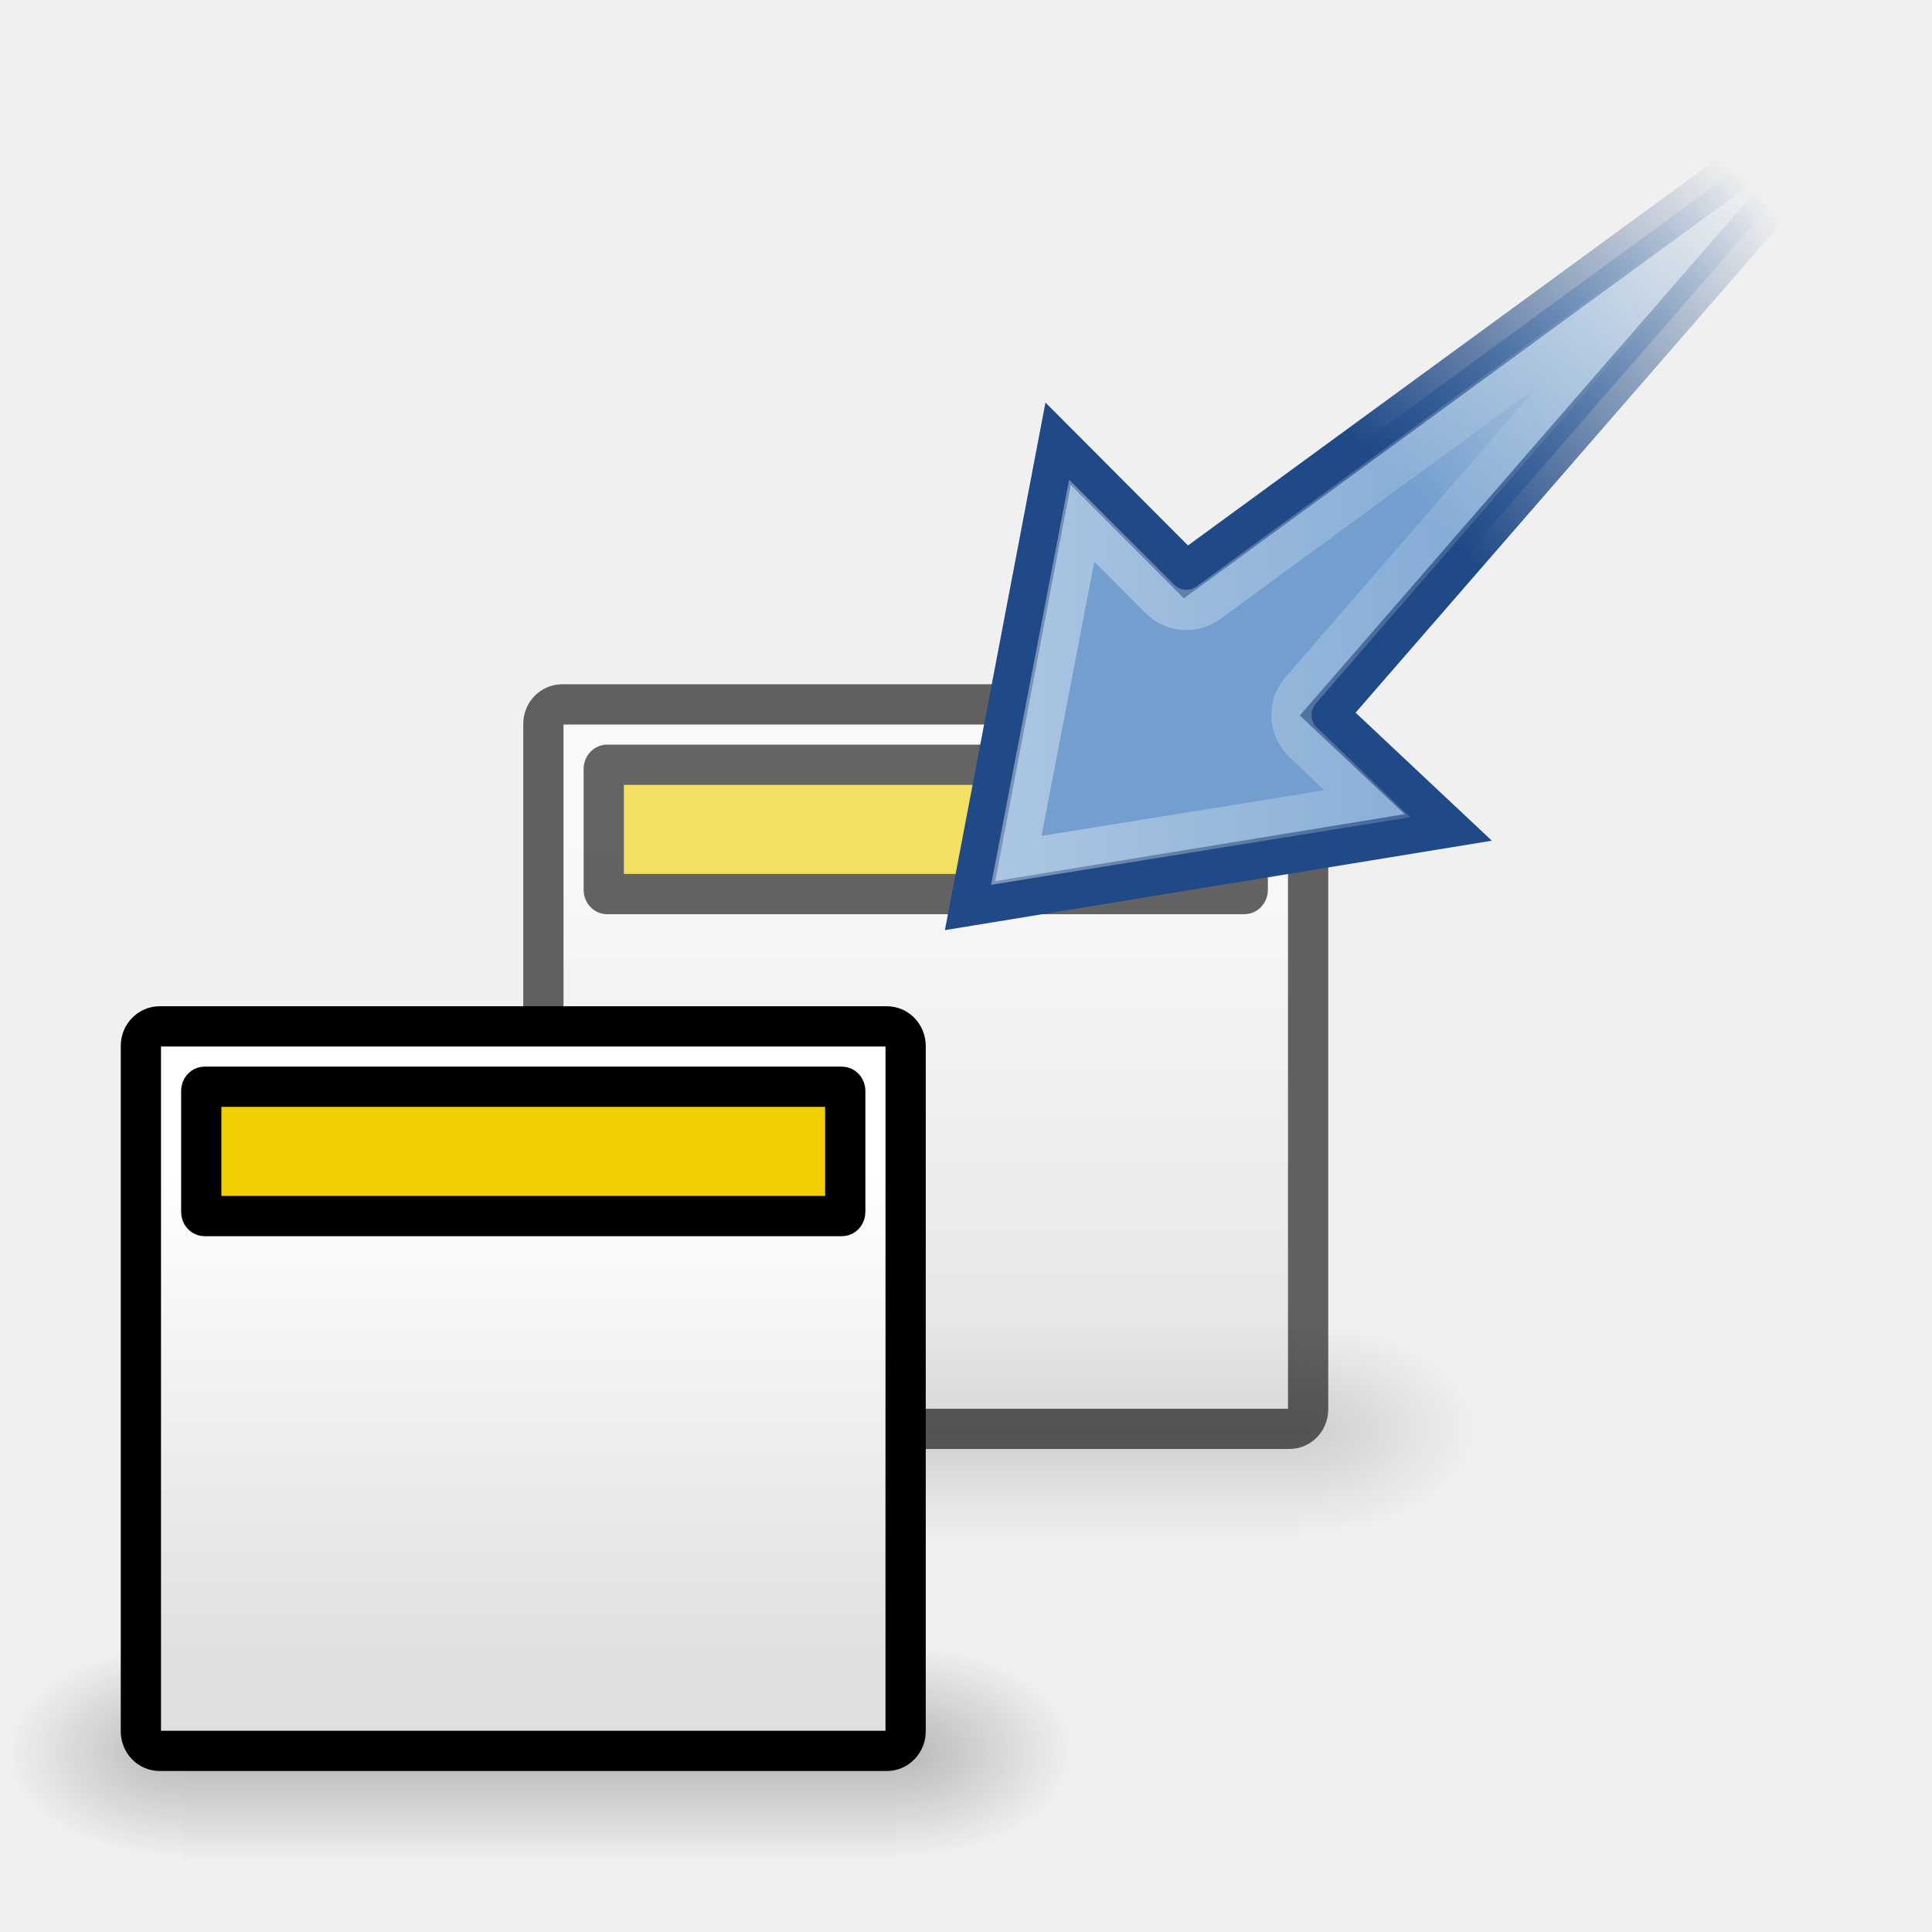
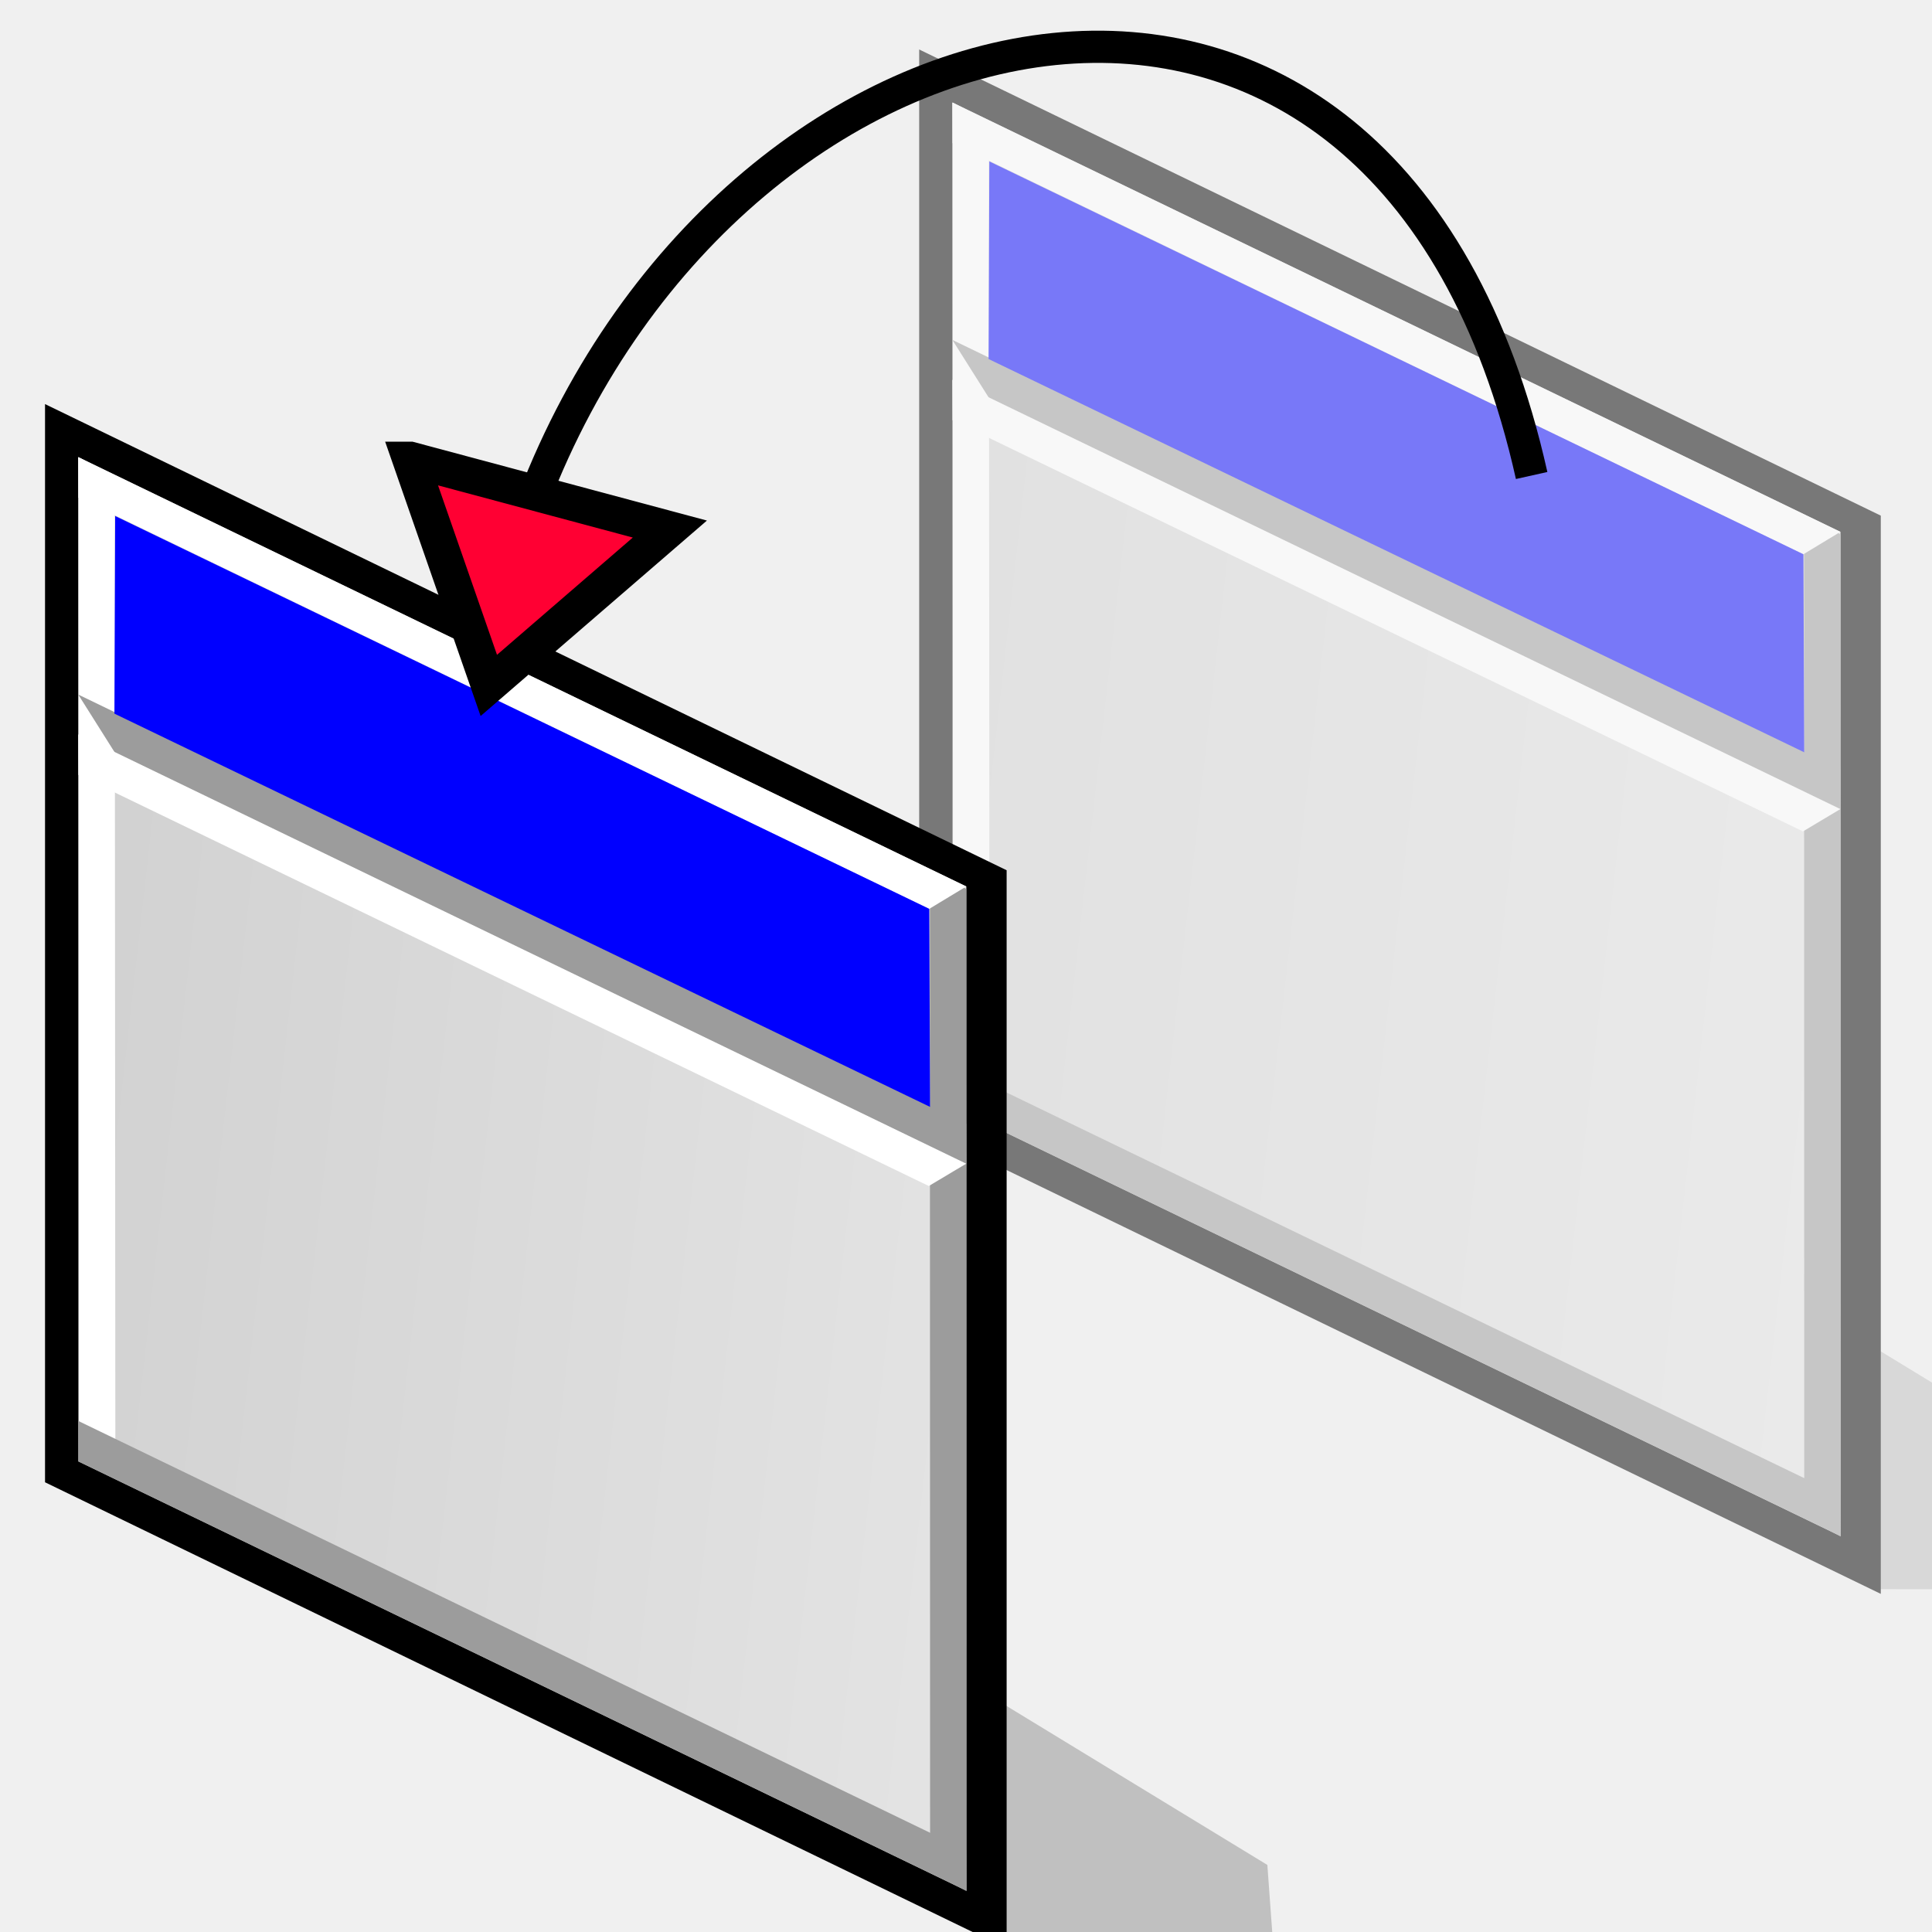
- <svg xmlns="http://www.w3.org/2000/svg" xmlns:xlink="http://www.w3.org/1999/xlink" version="1.0" x="0" y="0" width="48" height="48" id="svg11300">
-   <defs id="defs3">
+ <svg xmlns="http://www.w3.org/2000/svg" xmlns:xlink="http://www.w3.org/1999/xlink" width="48pt" height="48pt" viewBox="0 0 49.067 49.716" overflow="visible" enable-background="new 0 0 49.067 49.716" xml:space="preserve" id="svg153" version="1.1">
+   <defs id="defs220">
+     <linearGradient xlink:href="#XMLID_1_" id="linearGradient2911" gradientUnits="userSpaceOnUse" gradientTransform="matrix(1,0,0,-1,235.1665,407.0703)" x1="-190.532" y1="380.067" x2="-234.213" y2="384.984" />
+     <linearGradient xlink:href="#XMLID_2_" id="linearGradient2913" gradientUnits="userSpaceOnUse" gradientTransform="matrix(1,0,0,-1,235.1665,407.0703)" x1="-217.321" y1="382.522" x2="-214.998" y2="386.095" />
+     <linearGradient xlink:href="#XMLID_3_" id="linearGradient2915" gradientUnits="userSpaceOnUse" gradientTransform="matrix(1,0,0,-1,235.1665,407.0703)" x1="-231.922" y1="364.782" x2="-227.659" y2="373.124" />
+     <linearGradient id="XMLID_1_" gradientUnits="userSpaceOnUse" x1="-190.532" y1="380.067" x2="-234.213" y2="384.984" gradientTransform="matrix(1,0,0,-1,235.1665,407.0703)">
+       <stop offset="0" style="stop-color:#E6E6E6" id="stop159" />
+       <stop offset="1" style="stop-color:#CCCCCC" id="stop160" />
+     </linearGradient>
+     <linearGradient id="XMLID_2_" gradientUnits="userSpaceOnUse" x1="-217.321" y1="382.522" x2="-214.998" y2="386.095" gradientTransform="matrix(1,0,0,-1,235.1665,407.0703)">
+       <stop offset="0" style="stop-color:#E6E6E6" id="stop187" />
+       <stop offset="0.267" style="stop-color:#ECC8C8" id="stop188" />
+       <stop offset="0.848" style="stop-color:#FB7B7A" id="stop189" />
+       <stop offset="1" style="stop-color:#FF6665" id="stop190" />
+     </linearGradient>
+     <linearGradient xlink:href="#XMLID_2_" id="linearGradient2939" gradientUnits="userSpaceOnUse" gradientTransform="matrix(1,0,0,-1,235.1665,407.0703)" x1="-217.321" y1="382.522" x2="-214.998" y2="386.095" />
+     <linearGradient xlink:href="#XMLID_1_" id="linearGradient2963" gradientUnits="userSpaceOnUse" gradientTransform="matrix(1,0,0,-1,235.1665,407.0703)" x1="-190.532" y1="380.067" x2="-234.213" y2="384.984" />
+     <linearGradient id="linearGradient5048">
+       <stop id="stop5050" offset="0" style="stop-color:black;stop-opacity:0;" />
+       <stop style="stop-color:black;stop-opacity:1;" offset="0.5" id="stop5056" />
+       <stop id="stop5052" offset="1" style="stop-color:black;stop-opacity:0;" />
+     </linearGradient>
+     <linearGradient id="linearGradient4816">
+       <stop id="stop4818" offset="0" style="stop-color:#204a87;stop-opacity:1" />
+       <stop id="stop4820" offset="1" style="stop-color:#204a87;stop-opacity:0" />
+     </linearGradient>
+     <linearGradient id="linearGradient3832">
+       <stop id="stop3834" offset="0" style="stop-color:#ffffff;stop-opacity:1" />
+       <stop id="stop3836" offset="1" style="stop-color:#e0e0e0;stop-opacity:1" />
+     </linearGradient>
+     <linearGradient xlink:href="#XMLID_1_" id="linearGradient8216" gradientUnits="userSpaceOnUse" gradientTransform="matrix(1,0,0,-1,235.1665,407.0703)" x1="-190.532" y1="380.067" x2="-234.213" y2="384.984" />
+     <marker style="overflow:visible" id="marker9470" refX="0.0" refY="0.0" orient="auto">
+       <path transform="scale(0.8) translate(12.5,0)" style="fill-rule:evenodd;stroke:#000000;stroke-width:1pt;stroke-opacity:1;fill:#e0e0e0;fill-opacity:1" d="M 0.0,0.0 L 5.0,-5.0 L -12.5,0.0 L 5.0,5.0 L 0.0,0.0 z " id="path9472" />
+     </marker>
+     <marker style="overflow:visible" id="Arrow1Lstart" refX="0.0" refY="0.0" orient="auto">
+       <path transform="scale(0.8) translate(12.5,0)" style="fill-rule:evenodd;stroke:#000000;stroke-width:1pt;stroke-opacity:1;fill:#e0e0e0;fill-opacity:1" d="M 0.0,0.0 L 5.0,-5.0 L -12.5,0.0 L 5.0,5.0 L 0.0,0.0 z " id="path9200" />
+     </marker>
    <linearGradient id="linearGradient2905">
-       <stop style="stop-color:#729fcf;stop-opacity:1;" offset="0" id="stop2907" />
-       <stop style="stop-color:#729fcf;stop-opacity:0;" offset="1" id="stop2909" />
-     </linearGradient>
-     <linearGradient id="linearGradient2897">
-       <stop style="stop-color:#204a87;stop-opacity:1;" offset="0" id="stop2899" />
-       <stop style="stop-color:#204a87;stop-opacity:0;" offset="1" id="stop2901" />
+       <stop id="stop2907" offset="0" style="stop-color:#729fcf;stop-opacity:1;" />
+       <stop id="stop2909" offset="1" style="stop-color:#729fcf;stop-opacity:0;" />
    </linearGradient>
    <linearGradient id="linearGradient2889">
-       <stop style="stop-color:white;stop-opacity:1;" offset="0" id="stop2891" />
-       <stop style="stop-color:white;stop-opacity:0;" offset="1" id="stop2893" />
+       <stop id="stop2891" offset="0" style="stop-color:white;stop-opacity:1;" />
+       <stop id="stop2893" offset="1" style="stop-color:white;stop-opacity:0;" />
    </linearGradient>
-     <radialGradient xlink:href="#linearGradient5060" id="radialGradient5031" gradientUnits="userSpaceOnUse" gradientTransform="matrix(-2.774389,0,0,1.969706,112.7623,-872.8854)" cx="605.714" cy="486.648" fx="605.714" fy="486.648" r="117.143" />
+     <radialGradient r="117.143" fy="486.648" fx="605.714" cy="486.648" cx="605.714" gradientTransform="matrix(-2.774389,0,0,1.969706,112.7623,-872.8854)" gradientUnits="userSpaceOnUse" id="radialGradient5031" xlink:href="#linearGradient5060" />
    <linearGradient id="linearGradient5060">
-       <stop style="stop-color:black;stop-opacity:1;" offset="0" id="stop5062" />
-       <stop style="stop-color:black;stop-opacity:0;" offset="1" id="stop5064" />
+       <stop id="stop5062" offset="0" style="stop-color:black;stop-opacity:1;" />
+       <stop id="stop5064" offset="1" style="stop-color:black;stop-opacity:0;" />
    </linearGradient>
-     <radialGradient xlink:href="#linearGradient5060" id="radialGradient5029" gradientUnits="userSpaceOnUse" gradientTransform="matrix(2.774389,0,0,1.969706,-1891.633,-872.8854)" cx="605.714" cy="486.648" fx="605.714" fy="486.648" r="117.143" />
-     <linearGradient id="linearGradient5048">
-       <stop style="stop-color:black;stop-opacity:0;" offset="0" id="stop5050" />
-       <stop id="stop5056" offset="0.5" style="stop-color:black;stop-opacity:1;" />
-       <stop style="stop-color:black;stop-opacity:0;" offset="1" id="stop5052" />
-     </linearGradient>
-     <linearGradient xlink:href="#linearGradient5048" id="linearGradient5027" gradientUnits="userSpaceOnUse" gradientTransform="matrix(2.774389,0,0,1.969706,-1892.179,-872.8854)" x1="302.857" y1="366.648" x2="302.857" y2="609.505" />
-     <linearGradient id="linearGradient4816">
-       <stop style="stop-color:#204a87;stop-opacity:1" offset="0" id="stop4818" />
-       <stop style="stop-color:#204a87;stop-opacity:0" offset="1" id="stop4820" />
-     </linearGradient>
-     <linearGradient id="linearGradient3832">
-       <stop style="stop-color:#ffffff;stop-opacity:1" offset="0" id="stop3834" />
-       <stop style="stop-color:#e0e0e0;stop-opacity:1" offset="1" id="stop3836" />
-     </linearGradient>
-     <linearGradient xlink:href="#linearGradient3832" id="linearGradient2267" gradientUnits="userSpaceOnUse" gradientTransform="matrix(1.181102,0,0,1.133215,-2.996059,16.44342)" x1="17.881" y1="11.073" x2="17.881" y2="21.768" />
-     <linearGradient xlink:href="#linearGradient5048" id="linearGradient1983" gradientUnits="userSpaceOnUse" gradientTransform="matrix(2.774389,0,0,1.969706,-1892.179,-872.8854)" x1="302.857" y1="366.648" x2="302.857" y2="609.505" />
-     <radialGradient xlink:href="#linearGradient5060" id="radialGradient1985" gradientUnits="userSpaceOnUse" gradientTransform="matrix(2.774389,0,0,1.969706,-1891.633,-872.8854)" cx="605.714" cy="486.648" fx="605.714" fy="486.648" r="117.143" />
-     <radialGradient xlink:href="#linearGradient5060" id="radialGradient1987" gradientUnits="userSpaceOnUse" gradientTransform="matrix(-2.774389,0,0,1.969706,112.7623,-872.8854)" cx="605.714" cy="486.648" fx="605.714" fy="486.648" r="117.143" />
-     <linearGradient xlink:href="#linearGradient3832" id="linearGradient1989" gradientUnits="userSpaceOnUse" gradientTransform="matrix(1.181102,0,0,1.133215,7.003941,8.44342)" x1="17.881" y1="11.073" x2="17.881" y2="21.768" />
-     <linearGradient xlink:href="#linearGradient4816" id="linearGradient1991" gradientUnits="userSpaceOnUse" gradientTransform="matrix(1.116479,0,0,1.28466,8.186833,8.33649)" x1="13.051" y1="11.354" x2="13.051" y2="5.617" />
-     <linearGradient xlink:href="#linearGradient2889" id="linearGradient2895" x1="24.75" y1="13.984" x2="41.969" y2="13.984" gradientUnits="userSpaceOnUse" />
-     <linearGradient xlink:href="#linearGradient2897" id="linearGradient2903" x1="35.101" y1="12.376" x2="43.349" y2="4.438" gradientUnits="userSpaceOnUse" />
-     <linearGradient xlink:href="#linearGradient2905" id="linearGradient2911" x1="35.101" y1="12.376" x2="43.349" y2="4.438" gradientUnits="userSpaceOnUse" />
-     <linearGradient xlink:href="#linearGradient3832" id="linearGradient3641" gradientUnits="userSpaceOnUse" gradientTransform="matrix(1.181102,0,0,1.133215,7.003941,8.44342)" x1="17.881" y1="11.073" x2="17.881" y2="21.768" />
+     <radialGradient r="117.143" fy="486.648" fx="605.714" cy="486.648" cx="605.714" gradientTransform="matrix(2.774389,0,0,1.969706,-1891.633,-872.8854)" gradientUnits="userSpaceOnUse" id="radialGradient5029" xlink:href="#linearGradient5060" />
+     <linearGradient y2="609.505" x2="302.857" y1="366.648" x1="302.857" gradientTransform="matrix(2.774389,0,0,1.969706,-1892.179,-872.8854)" gradientUnits="userSpaceOnUse" id="linearGradient5027" xlink:href="#linearGradient5048" />
+     <linearGradient y2="21.768" x2="17.881" y1="11.073" x1="17.881" gradientTransform="matrix(1.181102,0,0,1.133215,-2.996059,16.44342)" gradientUnits="userSpaceOnUse" id="linearGradient2267" xlink:href="#linearGradient3832" />
+     <linearGradient y2="609.505" x2="302.857" y1="366.648" x1="302.857" gradientTransform="matrix(2.774389,0,0,1.969706,-1892.179,-872.8854)" gradientUnits="userSpaceOnUse" id="linearGradient1983" xlink:href="#linearGradient5048" />
+     <radialGradient r="117.143" fy="486.648" fx="605.714" cy="486.648" cx="605.714" gradientTransform="matrix(2.774389,0,0,1.969706,-1891.633,-872.8854)" gradientUnits="userSpaceOnUse" id="radialGradient1985" xlink:href="#linearGradient5060" />
+     <radialGradient r="117.143" fy="486.648" fx="605.714" cy="486.648" cx="605.714" gradientTransform="matrix(-2.774389,0,0,1.969706,112.7623,-872.8854)" gradientUnits="userSpaceOnUse" id="radialGradient1987" xlink:href="#linearGradient5060" />
+     <linearGradient y2="21.768" x2="17.881" y1="11.073" x1="17.881" gradientTransform="matrix(1.181102,0,0,1.133215,7.003941,8.44342)" gradientUnits="userSpaceOnUse" id="linearGradient1989" xlink:href="#linearGradient3832" />
+     <linearGradient y2="5.617" x2="13.051" y1="11.354" x1="13.051" gradientTransform="matrix(1.116479,0,0,1.28466,8.186833,8.33649)" gradientUnits="userSpaceOnUse" id="linearGradient1991" xlink:href="#linearGradient4816" />
+     <linearGradient gradientUnits="userSpaceOnUse" y2="13.984" x2="41.969" y1="13.984" x1="24.75" id="linearGradient2895" xlink:href="#linearGradient2889" />
+     <linearGradient gradientTransform="matrix(-0.6522778,0.75798,-0.75798,-0.6522778,70.96447,-1.234695)" gradientUnits="userSpaceOnUse" y2="4.438" x2="43.349" y1="12.376" x1="35.101" id="linearGradient2903" xlink:href="#linearGradient4816" />
+     <linearGradient gradientTransform="matrix(-0.6522778,0.75798,-0.75798,-0.6522778,70.96447,-1.234695)" gradientUnits="userSpaceOnUse" y2="4.438" x2="43.349" y1="12.376" x1="35.101" id="linearGradient2911-1" xlink:href="#linearGradient2905" />
+     <linearGradient y2="21.768" x2="17.881" y1="11.073" x1="17.881" gradientTransform="matrix(1.181102,0,0,1.133215,7.003941,8.44342)" gradientUnits="userSpaceOnUse" id="linearGradient3641" xlink:href="#linearGradient3832" />
+     <linearGradient y2="609.505" x2="302.857" y1="366.648" x1="302.857" gradientTransform="matrix(2.774389,0,0,1.969706,-1892.179,-872.8854)" gradientUnits="userSpaceOnUse" id="linearGradient3742" xlink:href="#linearGradient5048" />
+     <radialGradient r="117.143" fy="486.648" fx="605.714" cy="486.648" cx="605.714" gradientTransform="matrix(2.774389,0,0,1.969706,-1891.633,-872.8854)" gradientUnits="userSpaceOnUse" id="radialGradient3744" xlink:href="#linearGradient5060" />
+     <radialGradient r="117.143" fy="486.648" fx="605.714" cy="486.648" cx="605.714" gradientTransform="matrix(-2.774389,0,0,1.969706,112.7623,-872.8854)" gradientUnits="userSpaceOnUse" id="radialGradient3746" xlink:href="#linearGradient5060" />
+     <linearGradient y2="21.768" x2="17.881" y1="11.073" x1="17.881" gradientTransform="matrix(1.181102,0,0,1.133215,-2.996059,16.44342)" gradientUnits="userSpaceOnUse" id="linearGradient3748" xlink:href="#linearGradient3832" />
+     <linearGradient y2="609.505" x2="302.857" y1="366.648" x1="302.857" gradientTransform="matrix(2.774389,0,0,1.969706,-1892.179,-872.8854)" gradientUnits="userSpaceOnUse" id="linearGradient2878" xlink:href="#linearGradient5048" />
+     <radialGradient r="117.143" fy="486.648" fx="605.714" cy="486.648" cx="605.714" gradientTransform="matrix(2.774389,0,0,1.969706,-1891.633,-872.8854)" gradientUnits="userSpaceOnUse" id="radialGradient2880" xlink:href="#linearGradient5060" />
+     <radialGradient r="117.143" fy="486.648" fx="605.714" cy="486.648" cx="605.714" gradientTransform="matrix(-2.774389,0,0,1.969706,112.7623,-872.8854)" gradientUnits="userSpaceOnUse" id="radialGradient2882" xlink:href="#linearGradient5060" />
+     <linearGradient y2="21.768" x2="17.881" y1="11.073" x1="17.881" gradientTransform="matrix(1.181102,0,0,1.133215,-2.996059,16.44342)" gradientUnits="userSpaceOnUse" id="linearGradient2884" xlink:href="#linearGradient3832" />
+     <linearGradient y2="21.768" x2="17.881" y1="11.073" x1="17.881" gradientTransform="matrix(1.429798,0,0,1.371828,4.590421,9.721204)" gradientUnits="userSpaceOnUse" id="linearGradient3818" xlink:href="#linearGradient3832" />
+     <linearGradient y2="609.505" x2="302.857" y1="366.648" x1="302.857" gradientTransform="matrix(2.774389,0,0,1.969706,-1892.179,-872.8854)" gradientUnits="userSpaceOnUse" id="linearGradient3824" xlink:href="#linearGradient5048" />
+     <radialGradient r="117.143" fy="486.648" fx="605.714" cy="486.648" cx="605.714" gradientTransform="matrix(2.774389,0,0,1.969706,-1891.633,-872.8854)" gradientUnits="userSpaceOnUse" id="radialGradient3826" xlink:href="#linearGradient5060" />
+     <radialGradient r="117.143" fy="486.648" fx="605.714" cy="486.648" cx="605.714" gradientTransform="matrix(-2.774389,0,0,1.969706,112.7623,-872.8854)" gradientUnits="userSpaceOnUse" id="radialGradient3828" xlink:href="#linearGradient5060" />
  </defs>
-   <g transform="matrix(0.0132174,0,0,0.01145603,35.17455,34.53806)" id="g1969" style="opacity:0.352;display:inline">
-     <rect style="opacity:0.402;color:#000000;fill:url(#linearGradient1983);fill-opacity:1;fill-rule:nonzero;stroke:none;stroke-width:1;marker:none;visibility:visible;display:inline;overflow:visible" id="rect1971" width="1339.633" height="478.357" x="-1559.252" y="-150.697" />
-     <path style="opacity:0.402;color:#000000;fill:url(#radialGradient1985);fill-opacity:1;fill-rule:nonzero;stroke:none;stroke-width:1;marker:none;visibility:visible;display:inline;overflow:visible" d="m -219.619,-150.68 c 0,0 0,478.331 0,478.331 142.874,0.9 345.4,-107.17 345.4,-239.196 0,-132.027 -159.437,-239.135 -345.4,-239.135 z" id="path1973" />
-     <path id="path1975" d="m -1559.252,-150.68 c 0,0 0,478.331 0,478.331 -142.874,0.9 -345.4,-107.17 -345.4,-239.196 0,-132.027 159.437,-239.135 345.4,-239.135 z" style="opacity:0.402;color:#000000;fill:url(#radialGradient1987);fill-opacity:1;fill-rule:nonzero;stroke:none;stroke-width:1;marker:none;visibility:visible;display:inline;overflow:visible" />
+   <g transform="matrix(0.7993799,0,0,0.7993799,15.70678,1.27328)" id="g8192" style="opacity:0.5">
+     <path d="m 9.535,1.708 0,33 30.955,15.008 0,-34.71 L 9.535,0 l 0,1.708 z" id="path8194" style="stroke:none" />
+     <path d="m 39.193,47.856 -28.585,-13.819 0,-32.329 28.585,13.82 0,32.328 z" id="path8196" style="fill:url(#linearGradient8216);stroke:none" />
+     <path d="m 38.02,14.991 0.006,32.257 1.172,0.618 -0.008,-32.257 -1.17,-0.618 z" id="path8198" style="fill:#9c9c9c;stroke:none" />
+     <path d="M 10.609,3.013 37.994,16.252 39.189,15.529 10.604,1.709 10.609,3.013 Z" id="path8200" style="fill:#ffffff;stroke:none" />
+     <path d="m 10.608,1.708 0.019,31.751 1.172,0.618 -0.021,-31.75 -1.17,-0.619 z" id="path8202" style="fill:#ffffff;stroke:none" />
+     <path d="M 11.783,11.22 39.195,24.472 39.189,23.168 10.604,9.35 l 1.179,1.87 z" id="path8204" style="fill:#9c9c9c;stroke:none" />
+     <path d="m 10.609,34.037 28.586,13.819 -0.006,-1.303 -28.585,-13.82 0.005,1.304 z" id="path8206" style="fill:#9c9c9c;stroke:none" />
+     <path d="m 48.883,47.026 -8.62,-5.254 0.002,7.793 8.803,0.008 -0.185,-2.547 z" id="path8208" style="opacity:0.2;stroke:none" />
+     <path d="m 10.609,11.937 27.376,13.234 1.204,-0.719 -28.585,-13.819 0.005,1.304 z" id="path8210" style="fill:#ffffff;stroke:none" />
+     <g style="stroke:#000000" id="g8212">
+       <path d="M 11.793,3.603 11.769,9.965 38.025,22.624 38,16.249 Z" id="path8214" style="fill:#0000ff;fill-opacity:1;stroke:none" />
+     </g>
  </g>
-   <rect id="rect1977" style="opacity:0.6;color:#000000;fill:url(#linearGradient3641);fill-opacity:1;fill-rule:evenodd;stroke:#000000;stroke-width:1;stroke-linecap:butt;stroke-linejoin:miter;stroke-miterlimit:4;stroke-opacity:1;stroke-dasharray:none;stroke-dashoffset:0;marker:none;visibility:visible;display:inline;overflow:visible" y="17.5" x="13.5" ry="0.486" rx="0.467" height="18" width="19" />
-   <rect id="rect1979" style="opacity:0.6;color:#000000;fill:#f0d000;fill-opacity:1;fill-rule:evenodd;stroke:#000000;stroke-width:1;marker:none;visibility:visible;display:inline;overflow:visible;stroke-opacity:1" y="19" x="15" ry="0.102" rx="0.085" height="3.213" width="16" />
-   <g style="opacity:0.587;display:inline" id="g5022" transform="matrix(1.32174e-2,0,0,1.145603e-2,25.17455,42.53806)">
-     <rect y="-150.697" x="-1559.252" height="478.357" width="1339.633" id="rect4173" style="opacity:0.402;color:black;fill:url(#linearGradient5027);fill-opacity:1;fill-rule:nonzero;stroke:none;stroke-width:1;stroke-linecap:round;stroke-linejoin:miter;marker:none;marker-start:none;marker-mid:none;marker-end:none;stroke-miterlimit:4;stroke-dasharray:none;stroke-dashoffset:0;stroke-opacity:1;visibility:visible;display:inline;overflow:visible" />
-     <path id="path5058" d="M -219.619,-150.68 C -219.619,-150.68 -219.619,327.65 -219.619,327.65 C -76.745,328.551 125.781,220.481 125.781,88.454 C 125.781,-43.572 -33.655,-150.68 -219.619,-150.68 z " style="opacity:0.402;color:black;fill:url(#radialGradient5029);fill-opacity:1;fill-rule:nonzero;stroke:none;stroke-width:1;stroke-linecap:round;stroke-linejoin:miter;marker:none;marker-start:none;marker-mid:none;marker-end:none;stroke-miterlimit:4;stroke-dasharray:none;stroke-dashoffset:0;stroke-opacity:1;visibility:visible;display:inline;overflow:visible" />
-     <path style="opacity:0.402;color:black;fill:url(#radialGradient5031);fill-opacity:1;fill-rule:nonzero;stroke:none;stroke-width:1;stroke-linecap:round;stroke-linejoin:miter;marker:none;marker-start:none;marker-mid:none;marker-end:none;stroke-miterlimit:4;stroke-dasharray:none;stroke-dashoffset:0;stroke-opacity:1;visibility:visible;display:inline;overflow:visible" d="M -1559.252,-150.68 C -1559.252,-150.68 -1559.252,327.65 -1559.252,327.65 C -1702.127,328.551 -1904.652,220.481 -1904.652,88.454 C -1904.652,-43.572 -1745.216,-150.68 -1559.252,-150.68 z " id="path5018" />
+   <g id="g8179" transform="matrix(0.7993799,0,0,0.7993799,-6.787834,10.39845)">
+     <path style="stroke:none" id="path157" d="m 9.535,1.708 0,33 30.955,15.008 0,-34.71 L 9.535,0 l 0,1.708 z" />
+     <path style="fill:url(#linearGradient2963);stroke:none" id="path164" d="m 39.193,47.856 -28.585,-13.819 0,-32.329 28.585,13.82 0,32.328 z" />
+     <path style="fill:#9c9c9c;stroke:none" id="path165" d="m 38.02,14.991 0.006,32.257 1.172,0.618 -0.008,-32.257 -1.17,-0.618 z" />
+     <path style="fill:#ffffff;stroke:none" id="path166" d="M 10.609,3.013 37.994,16.252 39.189,15.529 10.604,1.709 10.609,3.013 Z" />
+     <path style="fill:#ffffff;stroke:none" id="path167" d="m 10.608,1.708 0.019,31.751 1.172,0.618 -0.021,-31.75 -1.17,-0.619 z" />
+     <path style="fill:#9c9c9c;stroke:none" id="path168" d="M 11.783,11.22 39.195,24.472 39.189,23.168 10.604,9.35 l 1.179,1.87 z" />
+     <path style="fill:#9c9c9c;stroke:none" id="path169" d="m 10.609,34.037 28.586,13.819 -0.006,-1.303 -28.585,-13.82 0.005,1.304 z" />
+     <path style="opacity:0.2;stroke:none" id="path184" d="m 48.883,47.026 -8.62,-5.254 0.002,7.793 8.803,0.008 -0.185,-2.547 z" />
+     <path style="fill:#ffffff;stroke:none" id="path215" d="m 10.609,11.937 27.376,13.234 1.204,-0.719 -28.585,-13.819 0.005,1.304 z" />
+     <g id="g216" style="stroke:#000000">
+       <path style="fill:#0000ff;fill-opacity:1;stroke:none" id="path217" d="M 11.793,3.603 11.769,9.965 38.025,22.624 38,16.249 Z" />
+     </g>
  </g>
-   <rect width="19" height="18" rx="0.467" ry="0.486" x="3.5" y="25.5" style="color:black;fill:url(#linearGradient2267);fill-opacity:1;fill-rule:evenodd;stroke:#000000;stroke-width:1;stroke-linecap:butt;stroke-linejoin:miter;marker:none;marker-start:none;marker-mid:none;marker-end:none;stroke-miterlimit:4;stroke-dasharray:none;stroke-dashoffset:0;stroke-opacity:1;visibility:visible;display:inline;overflow:visible" id="rect3818" />
-   <rect width="16" height="3.213" rx="0.085" ry="0.102" x="5" y="27" style="color:black;fill:#f0d000;fill-opacity:1;fill-rule:evenodd;stroke:#000000;stroke-width:1;stroke-linecap:butt;stroke-linejoin:miter;marker:none;marker-start:none;marker-mid:none;marker-end:none;stroke-miterlimit:4;stroke-dasharray:none;stroke-dashoffset:0;stroke-opacity:1;visibility:visible;display:inline;overflow:visible" id="rect3820" />
-   <path id="path2890" d="M 35.983,20.557 L 32.986,17.741 L 47.537,1.001 L 29.464,14.209 L 26.288,11.024 L 24.101,22.5 L 35.983,20.557 z " style="opacity:1;color:black;fill:url(#linearGradient2911);fill-opacity:1.0;fill-rule:evenodd;stroke:url(#linearGradient2903);stroke-width:1;stroke-linecap:butt;stroke-linejoin:miter;marker:none;marker-start:none;marker-mid:none;marker-end:none;stroke-miterlimit:4;stroke-dasharray:none;stroke-dashoffset:0;stroke-opacity:1;visibility:visible;display:inline;overflow:visible" />
-   <path xlink:href="#path2890" style="opacity:0.407;color:black;fill:none;fill-opacity:1;fill-rule:evenodd;stroke:url(#linearGradient2895);stroke-width:1;stroke-linecap:butt;stroke-linejoin:miter;marker:none;marker-start:none;marker-mid:none;marker-end:none;stroke-miterlimit:10;stroke-dasharray:none;stroke-dashoffset:0;stroke-opacity:1;visibility:visible;display:inline;overflow:visible" id="path2887" d="M 41.469,6.594 L 30.031,14.969 C 29.659,15.248 29.138,15.208 28.812,14.875 L 26.875,12.938 L 25.25,21.375 L 33.969,19.969 L 32.375,18.438 C 32.014,18.096 31.987,17.531 32.312,17.156 L 41.469,6.594 z " />
+   <path style="fill:none;fill-rule:evenodd;stroke:#000000;stroke-width:0.829;stroke-linecap:butt;stroke-linejoin:miter;stroke-miterlimit:4;stroke-dasharray:none;stroke-dashoffset:0;stroke-opacity:1" d="M 39.089,12.236 C 35.382,-4.358 18.586,-0.64 13.405,12.853" id="path9174" />
+   <path id="path2890-2" d="m 10.232,11.824 6.681,1.79 -4.659,4.024 -2.023,-5.814 z" style="color:#000000;display:inline;overflow:visible;visibility:visible;fill:#ff0033;fill-opacity:1;fill-rule:evenodd;stroke:#000000;stroke-width:0.916;stroke-linecap:butt;stroke-linejoin:miter;stroke-miterlimit:4;stroke-dasharray:none;stroke-dashoffset:0;stroke-opacity:1;marker:none" />
</svg>
